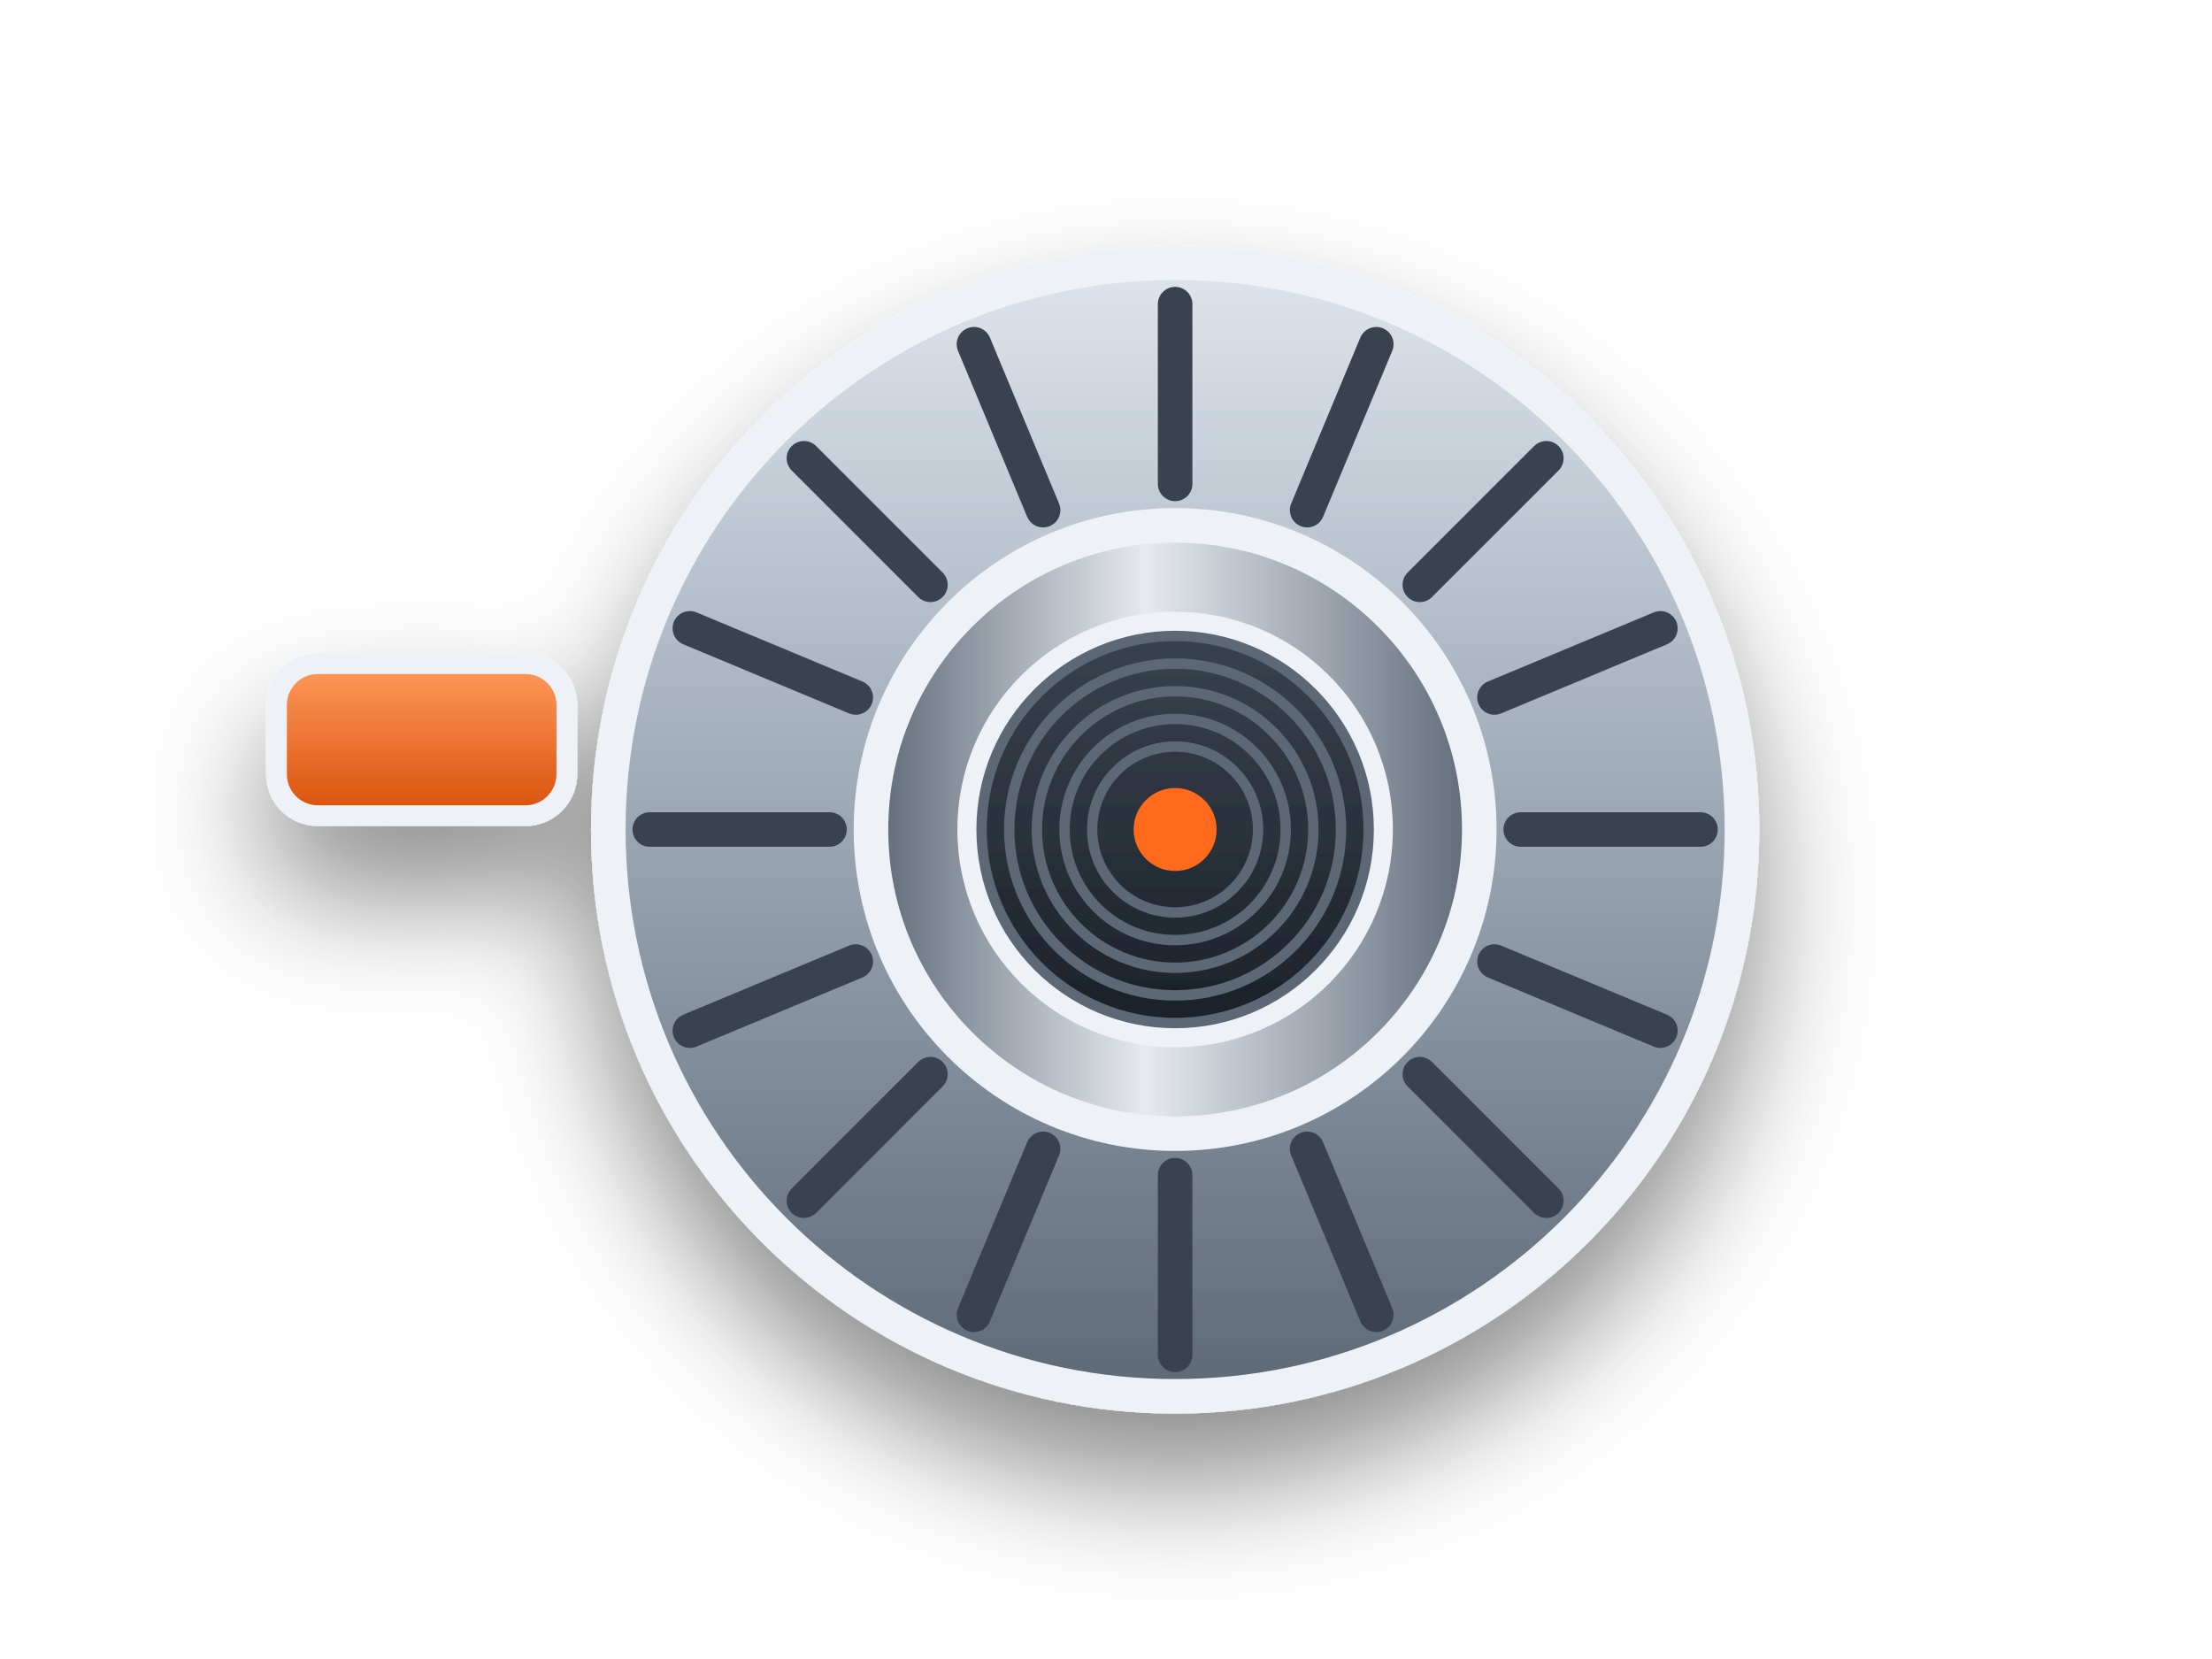
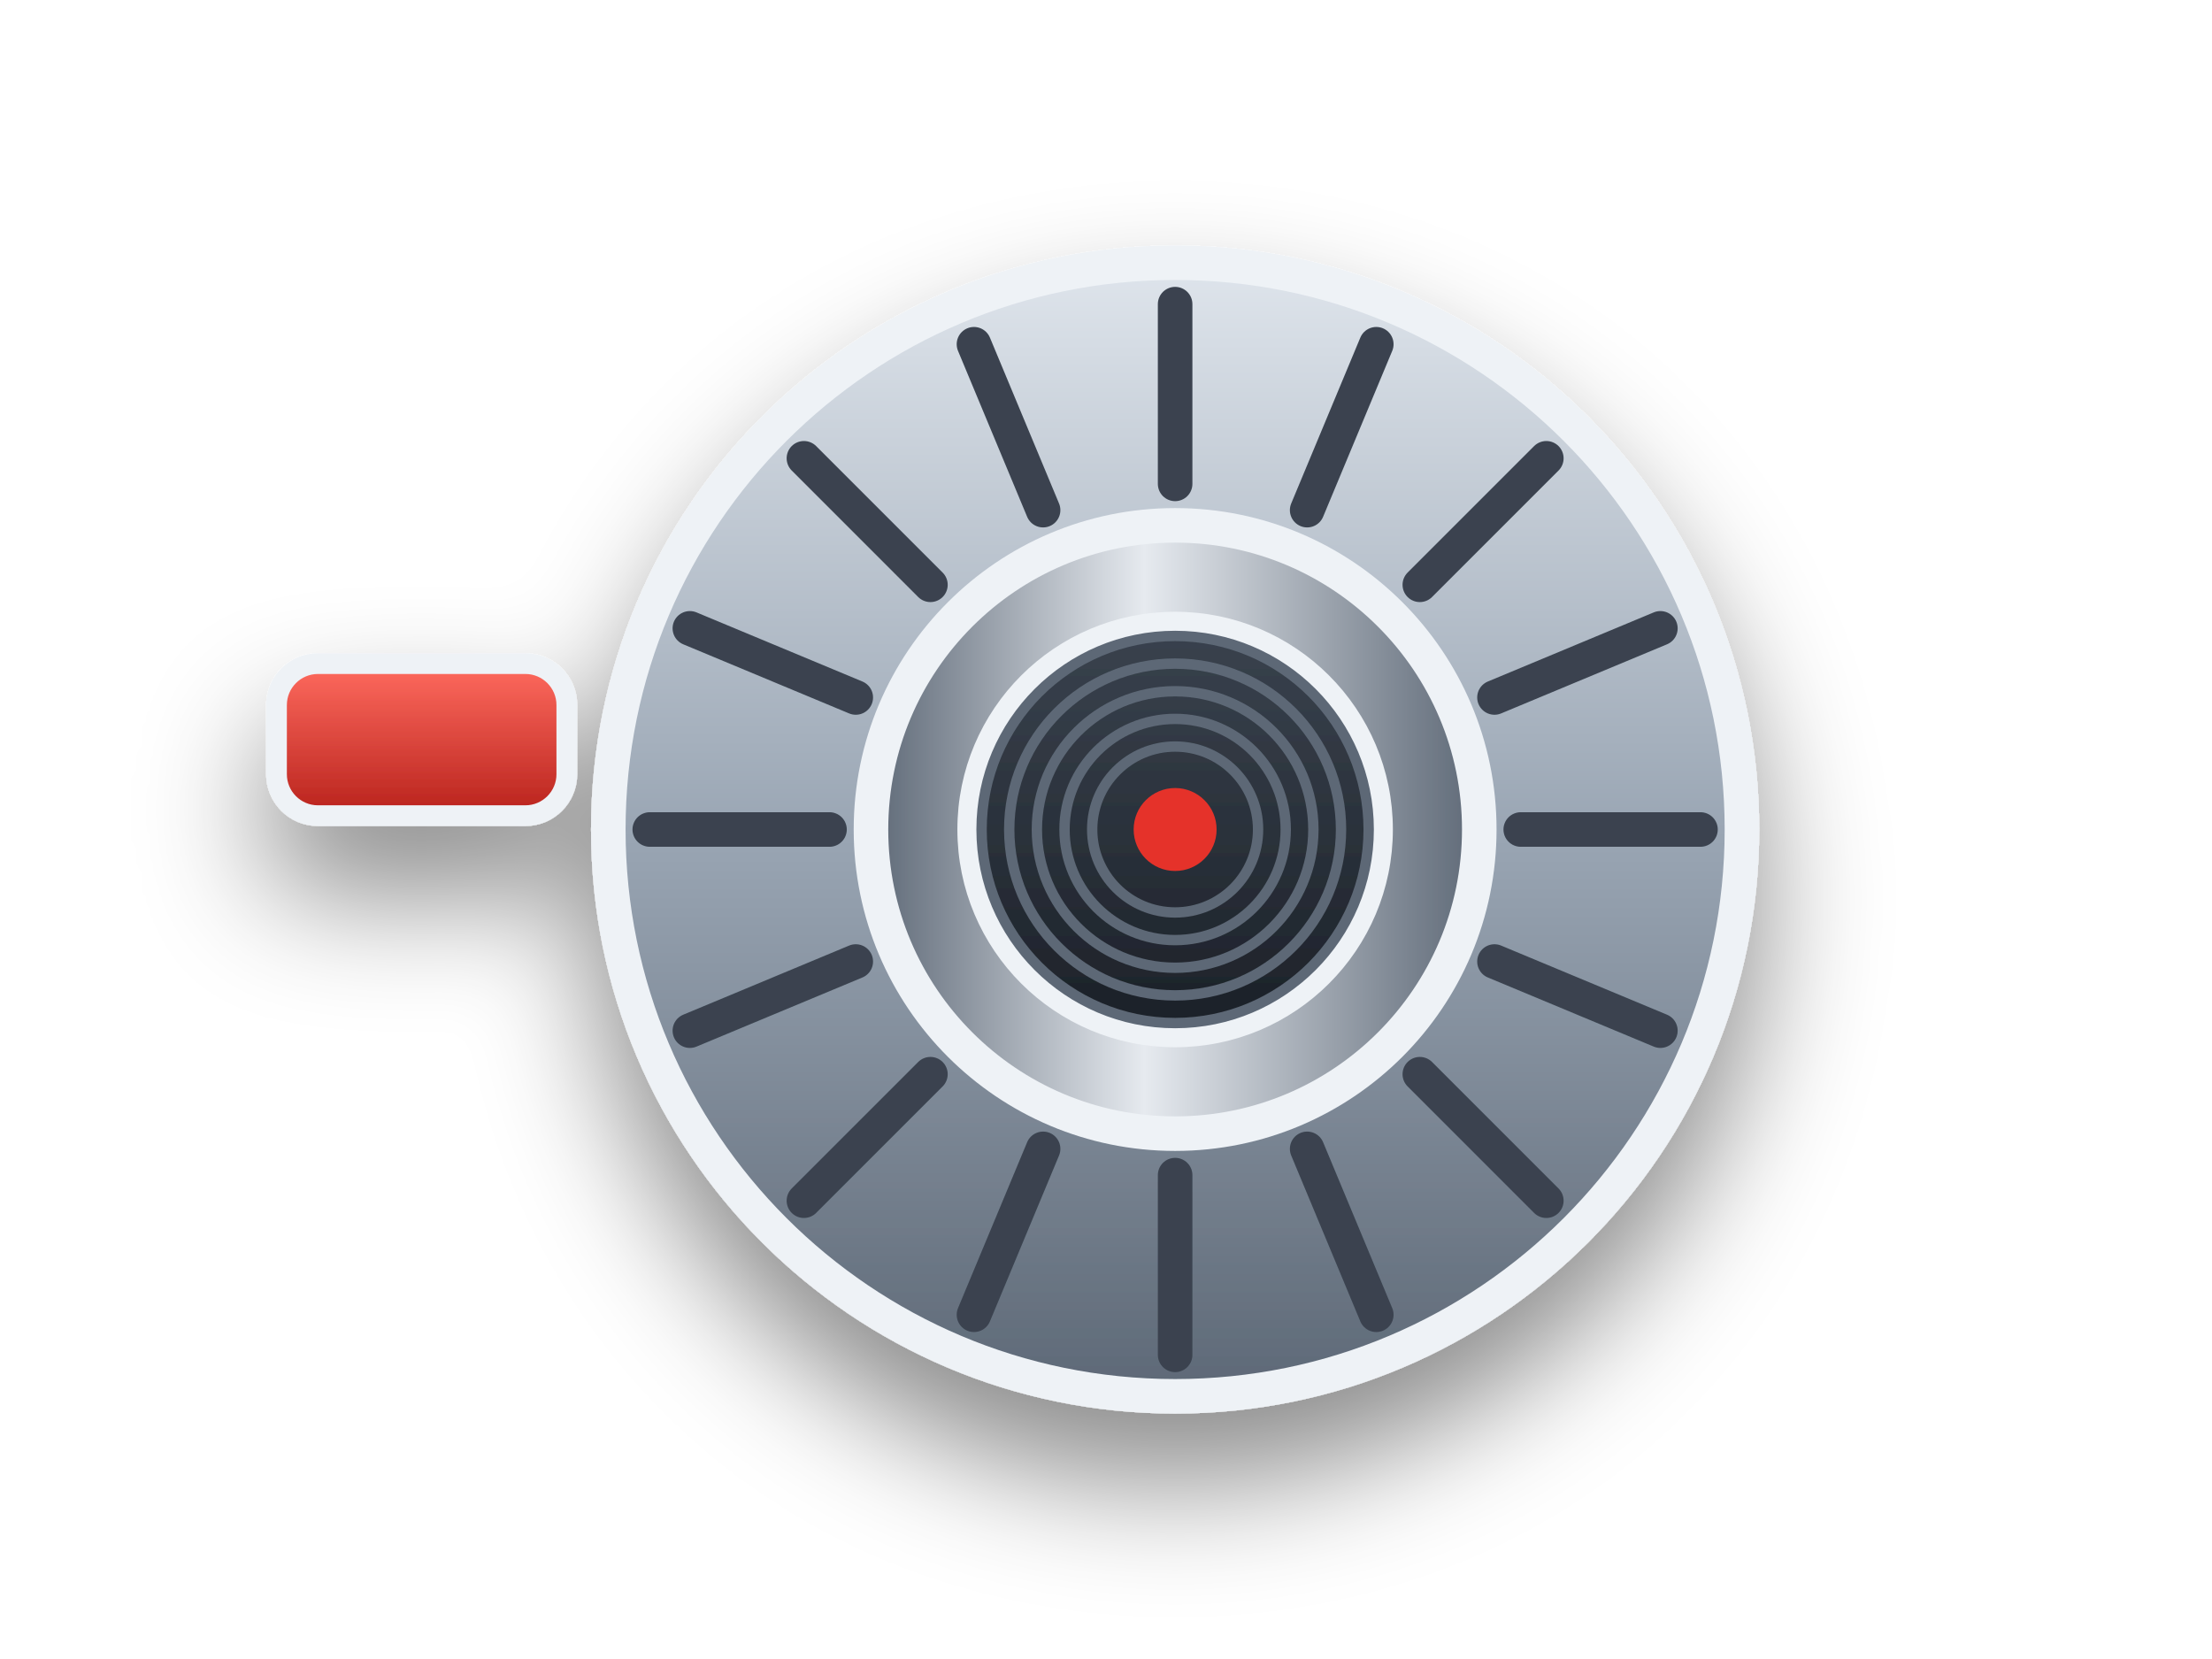
<svg xmlns="http://www.w3.org/2000/svg" viewBox="0 0 320 240" fill="none">
  <defs>
    <linearGradient id="met" x1="0" y1="0" x2="0" y2="1">
      <stop offset="0" stop-color="#dfe5ec" />
      <stop offset=".5" stop-color="#9aa6b4" />
      <stop offset="1" stop-color="#5d6876" />
    </linearGradient>
    <linearGradient id="metH" x1="0" y1="0" x2="1" y2="0">
      <stop offset="0" stop-color="#5d6876" />
      <stop offset=".45" stop-color="#e6eaef" />
      <stop offset="1" stop-color="#5d6876" />
    </linearGradient>
    <linearGradient id="acc" x1="0" y1="0" x2="0" y2="1">
-       <stop offset="0" stop-color="#ff9a5c" />
-       <stop offset="1" stop-color="#d9500a" />
+       <stop offset="0" stop-color="#ff6b5f" />
+       <stop offset="1" stop-color="#b8221c" />
    </linearGradient>
    <linearGradient id="dark" x1="0" y1="0" x2="0" y2="1">
      <stop offset="0" stop-color="#3a434f" />
      <stop offset="1" stop-color="#1b2027" />
    </linearGradient>
    <radialGradient id="glass" cx=".35" cy=".35" r=".8">
      <stop offset="0" stop-color="#ffffff" stop-opacity=".9" />
      <stop offset=".5" stop-color="#cfe6ff" stop-opacity=".35" />
      <stop offset="1" stop-color="#5cb8ff" stop-opacity=".15" />
    </radialGradient>
    <filter id="sh" x="-20%" y="-20%" width="140%" height="160%">
      <feDropShadow dx="0" dy="10" stdDeviation="9" flood-color="#000" flood-opacity=".45" />
    </filter>
  </defs>
  <g filter="url(#sh)">
    <circle cx="170" cy="120" r="82" fill="url(#met)" stroke="#eef2f6" stroke-width="5" stroke-linejoin="round" stroke-linecap="round" />
    <line x1="220.0" y1="120.0" x2="246.0" y2="120.0" stroke="#3a434f" stroke-width="5" stroke-linejoin="round" stroke-linecap="round" />
    <line x1="216.2" y1="139.1" x2="240.2" y2="149.1" stroke="#3a434f" stroke-width="5" stroke-linejoin="round" stroke-linecap="round" />
    <line x1="205.4" y1="155.4" x2="223.7" y2="173.7" stroke="#3a434f" stroke-width="5" stroke-linejoin="round" stroke-linecap="round" />
    <line x1="189.1" y1="166.2" x2="199.1" y2="190.2" stroke="#3a434f" stroke-width="5" stroke-linejoin="round" stroke-linecap="round" />
    <line x1="170.0" y1="170.0" x2="170.0" y2="196.0" stroke="#3a434f" stroke-width="5" stroke-linejoin="round" stroke-linecap="round" />
    <line x1="150.9" y1="166.2" x2="140.9" y2="190.2" stroke="#3a434f" stroke-width="5" stroke-linejoin="round" stroke-linecap="round" />
    <line x1="134.6" y1="155.4" x2="116.3" y2="173.7" stroke="#3a434f" stroke-width="5" stroke-linejoin="round" stroke-linecap="round" />
    <line x1="123.8" y1="139.1" x2="99.8" y2="149.1" stroke="#3a434f" stroke-width="5" stroke-linejoin="round" stroke-linecap="round" />
    <line x1="120.0" y1="120.0" x2="94.0" y2="120.0" stroke="#3a434f" stroke-width="5" stroke-linejoin="round" stroke-linecap="round" />
    <line x1="123.8" y1="100.9" x2="99.8" y2="90.9" stroke="#3a434f" stroke-width="5" stroke-linejoin="round" stroke-linecap="round" />
    <line x1="134.6" y1="84.6" x2="116.3" y2="66.3" stroke="#3a434f" stroke-width="5" stroke-linejoin="round" stroke-linecap="round" />
    <line x1="150.9" y1="73.8" x2="140.9" y2="49.8" stroke="#3a434f" stroke-width="5" stroke-linejoin="round" stroke-linecap="round" />
    <line x1="170.0" y1="70.0" x2="170.0" y2="44.0" stroke="#3a434f" stroke-width="5" stroke-linejoin="round" stroke-linecap="round" />
    <line x1="189.1" y1="73.8" x2="199.1" y2="49.8" stroke="#3a434f" stroke-width="5" stroke-linejoin="round" stroke-linecap="round" />
    <line x1="205.4" y1="84.6" x2="223.7" y2="66.3" stroke="#3a434f" stroke-width="5" stroke-linejoin="round" stroke-linecap="round" />
    <line x1="216.2" y1="100.9" x2="240.2" y2="90.9" stroke="#3a434f" stroke-width="5" stroke-linejoin="round" stroke-linecap="round" />
    <circle cx="170" cy="120" r="44" fill="url(#metH)" stroke="#eef2f6" stroke-width="5" stroke-linejoin="round" stroke-linecap="round" />
    <circle cx="170" cy="120" r="30" fill="url(#dark)" stroke="#eef2f6" stroke-width="3" stroke-linejoin="round" stroke-linecap="round" />
    <circle cx="170" cy="120" r="28" stroke="#5d6876" stroke-width="1.5" stroke-linejoin="round" stroke-linecap="round" />
    <circle cx="170" cy="120" r="24" stroke="#5d6876" stroke-width="1.5" stroke-linejoin="round" stroke-linecap="round" />
    <circle cx="170" cy="120" r="20" stroke="#5d6876" stroke-width="1.5" stroke-linejoin="round" stroke-linecap="round" />
    <circle cx="170" cy="120" r="16" stroke="#5d6876" stroke-width="1.5" stroke-linejoin="round" stroke-linecap="round" />
    <circle cx="170" cy="120" r="12" stroke="#5d6876" stroke-width="1.5" stroke-linejoin="round" stroke-linecap="round" />
-     <circle cx="170" cy="120" r="6" fill="#ff6a1a" />
+     <circle cx="170" cy="120" r="6" fill="#e5322b" />
    <rect x="40" y="96" width="42" height="22" rx="6" fill="url(#acc)" stroke="#eef2f6" stroke-width="3" stroke-linejoin="round" stroke-linecap="round" />
  </g>
</svg>
